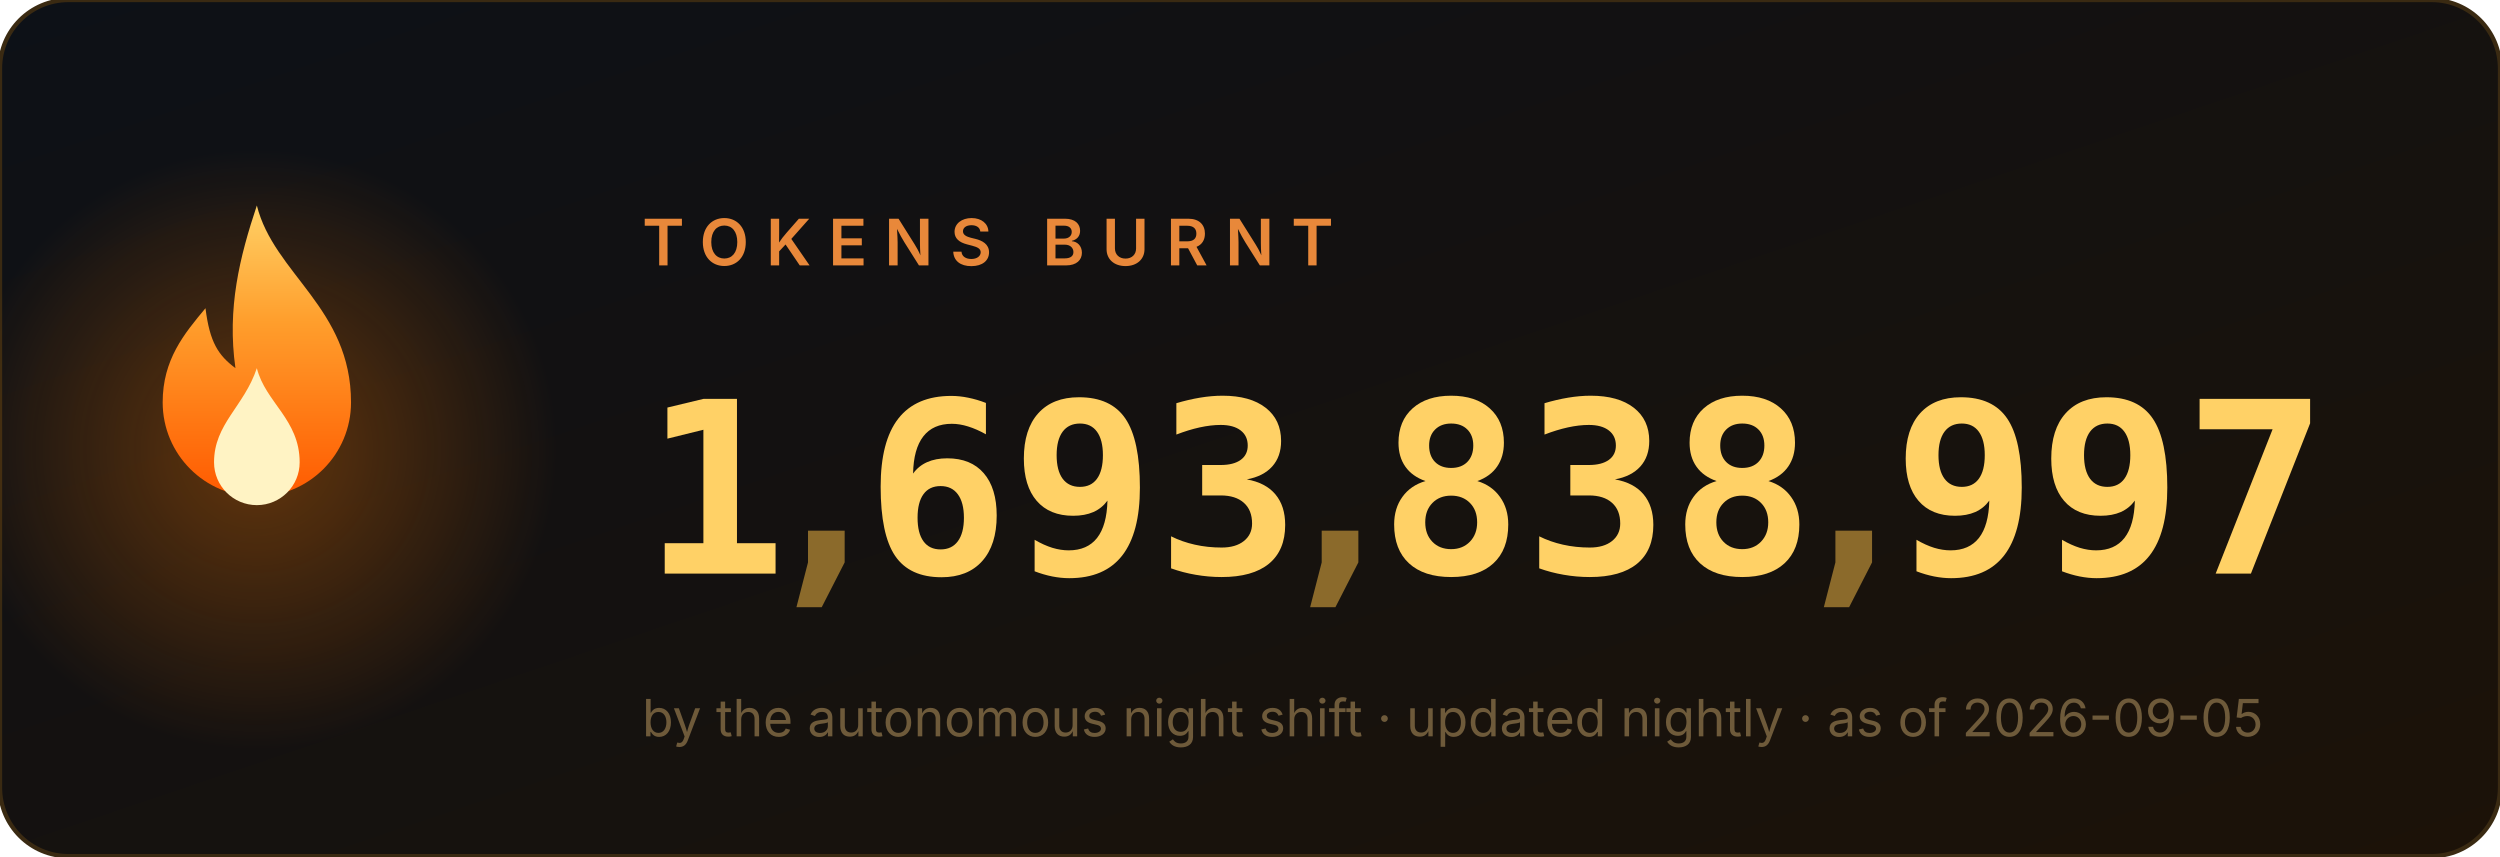
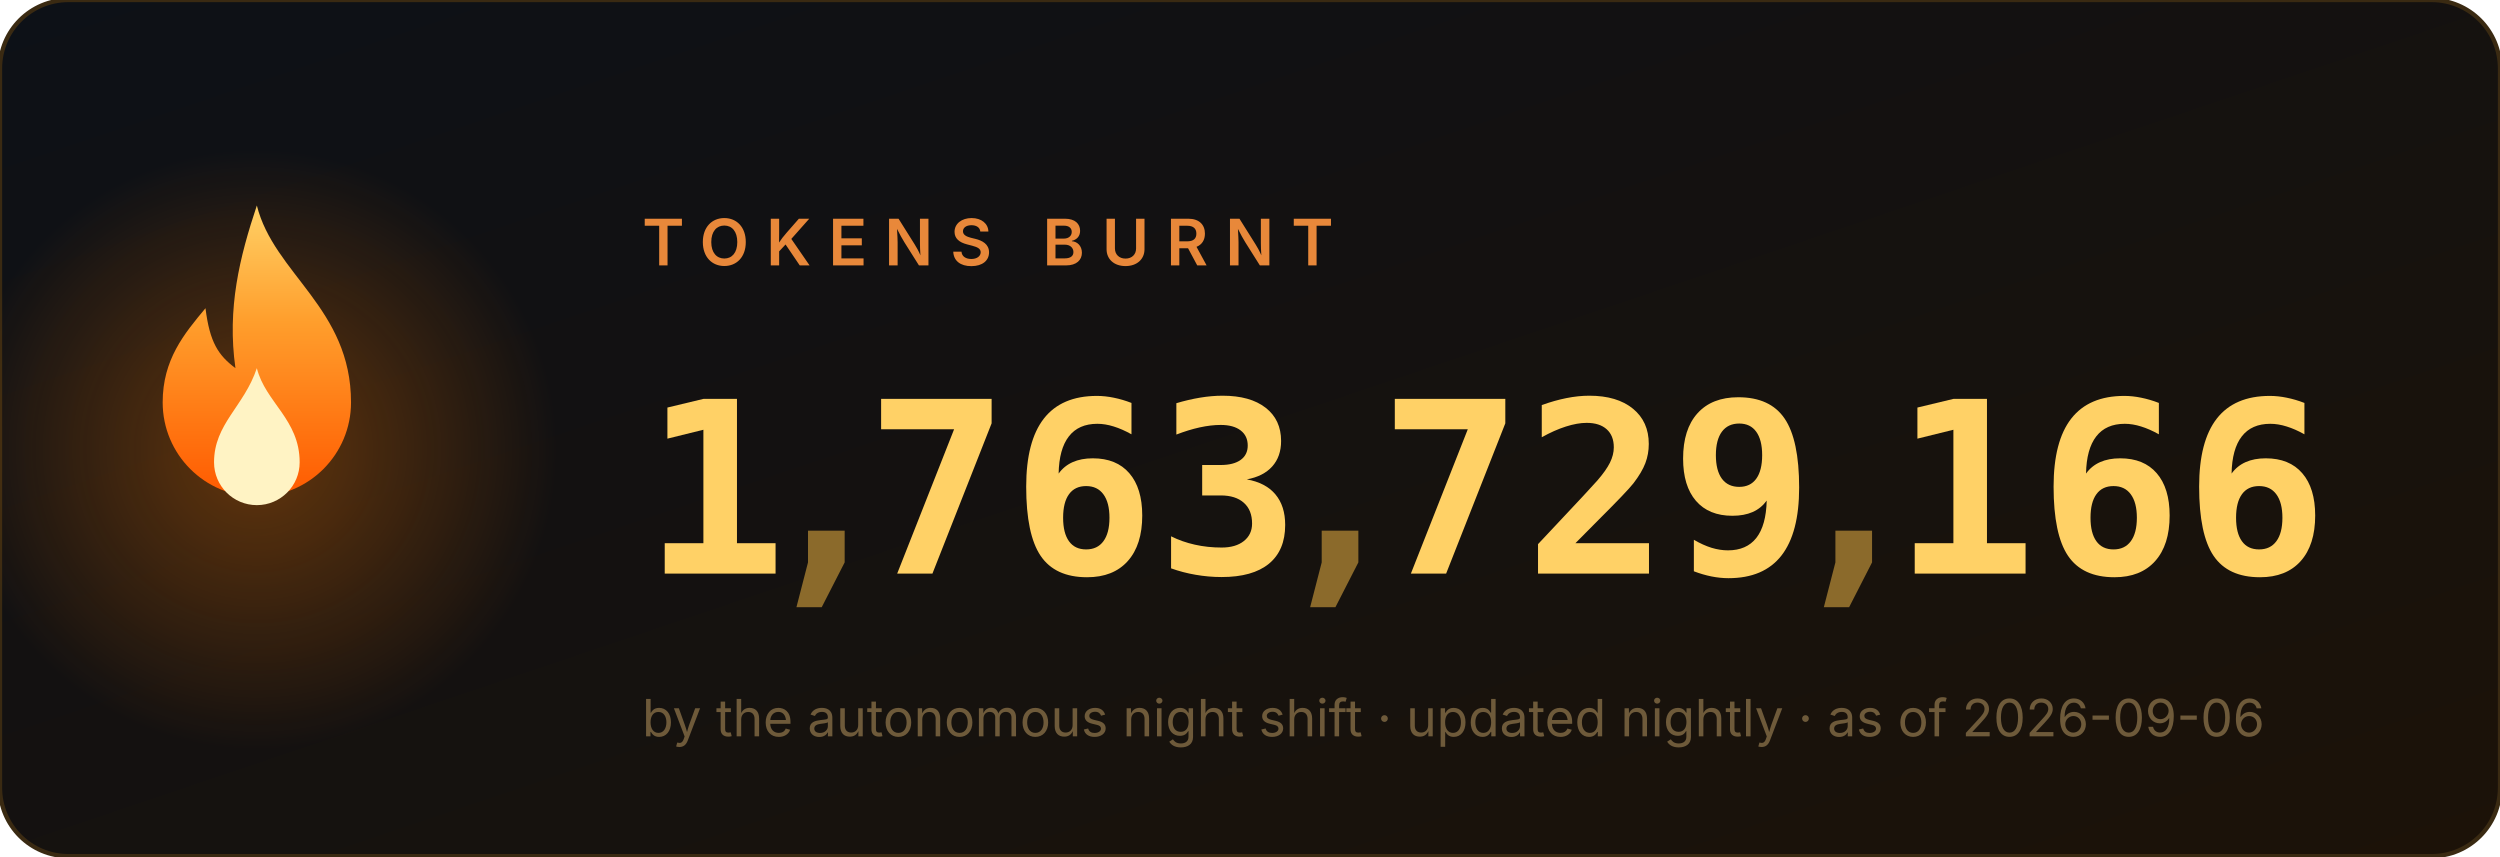
- <svg xmlns="http://www.w3.org/2000/svg" width="584" height="200" viewBox="0 0 584 200" role="img" aria-label="1,693,838,997 tokens burnt">
+ <svg xmlns="http://www.w3.org/2000/svg" width="584" height="200" viewBox="0 0 584 200" role="img" aria-label="1,763,729,166 tokens burnt">
  <style>
.num{font:700 56px ui-monospace,'Cascadia Code',Menlo,Consolas,monospace;fill:#ffd166}
.comma{fill:#8b6a2b}
.label{font:600 15px -apple-system,'Segoe UI',sans-serif;fill:#e8883a;letter-spacing:4px}
.sub{font:400 12px -apple-system,'Segoe UI',sans-serif;fill:#6e5a3a}
</style>
  <defs>
    <linearGradient id="bg" x1="0" y1="0" x2="1" y2="1">
      <stop offset="0" stop-color="#0d1117" />
      <stop offset="1" stop-color="#1c1208" />
    </linearGradient>
    <linearGradient id="fg" x1="0" y1="1" x2="0" y2="0">
      <stop offset="0" stop-color="#ff5a00" />
      <stop offset=".6" stop-color="#ff9e2c" />
      <stop offset="1" stop-color="#ffd166" />
    </linearGradient>
    <radialGradient id="halo">
      <stop offset="0" stop-color="#ff7b00" />
      <stop offset="1" stop-color="#ff7b00" stop-opacity="0" />
    </radialGradient>
  </defs>
  <rect width="584" height="200" rx="16" fill="url(#bg)" stroke="#3a2a12" />
  <circle cx="60" cy="105" r="70" fill="url(#halo)" opacity=".35">
    <animate attributeName="opacity" values=".25;.55;.25" dur="2.2s" repeatCount="indefinite" />
  </circle>
  <g transform="translate(60,128)">
    <g>
      <animateTransform attributeName="transform" type="scale" values="1 1;.95 1.1;1 1" dur="1.6s" repeatCount="indefinite" additive="sum" calcMode="spline" keySplines=".4 0 .6 1;.4 0 .6 1" />
      <path d="M0 -80c4 16 22 24 22 46a22 22 0 1 1-44 0c0-10 5-16 10-22 1 8 3 11 7 14-2-14 1-26 5-38z" fill="url(#fg)" />
      <path d="M0 -42c2 8 10 12 10 22a10 10 0 1 1-20 0c0-9 7-13 10-22z" fill="#fff3c4">
        <animateTransform attributeName="transform" type="scale" values="1 1;1.06 .92;1 1" dur="1.1s" repeatCount="indefinite" additive="sum" calcMode="spline" keySplines=".4 0 .6 1;.4 0 .6 1" />
      </path>
    </g>
  </g>
  <text x="150" y="62" class="label">TOKENS BURNT</text>
  <svg x="150" y="84" width="34" height="64" viewBox="0 0 34 64">
    <g transform="translate(0,-64)">
      <g>
        <animateTransform attributeName="transform" type="translate" values="0 64;0 64;0 0" keyTimes="0;0.000;1" dur="0.97s" begin="0s" fill="freeze" additive="sum" calcMode="spline" keySplines="0 0 1 1;.2 .7 .3 1" />
        <text x="17" y="50" class="num" text-anchor="middle">0</text>
        <text x="17" y="114" class="num" text-anchor="middle">1</text>
        <text x="17" y="178" class="num" text-anchor="middle">2</text>
        <text x="17" y="242" class="num" text-anchor="middle">3</text>
        <text x="17" y="306" class="num" text-anchor="middle">4</text>
        <text x="17" y="370" class="num" text-anchor="middle">5</text>
        <text x="17" y="434" class="num" text-anchor="middle">6</text>
        <text x="17" y="498" class="num" text-anchor="middle">7</text>
        <text x="17" y="562" class="num" text-anchor="middle">8</text>
        <text x="17" y="626" class="num" text-anchor="middle">9</text>
      </g>
    </g>
  </svg>
  <text x="193" y="134" class="num comma" text-anchor="middle">,</text>
  <svg x="202" y="84" width="34" height="64" viewBox="0 0 34 64">
+     <g transform="translate(0,-448)">
+       <g>
+         <animateTransform attributeName="transform" type="translate" values="0 448;0 448;0 0" keyTimes="0;0.147;1" dur="1.63s" begin="0s" fill="freeze" additive="sum" calcMode="spline" keySplines="0 0 1 1;.2 .7 .3 1" />
+         <text x="17" y="50" class="num" text-anchor="middle">0</text>
+         <text x="17" y="114" class="num" text-anchor="middle">1</text>
+         <text x="17" y="178" class="num" text-anchor="middle">2</text>
+         <text x="17" y="242" class="num" text-anchor="middle">3</text>
+         <text x="17" y="306" class="num" text-anchor="middle">4</text>
+         <text x="17" y="370" class="num" text-anchor="middle">5</text>
+         <text x="17" y="434" class="num" text-anchor="middle">6</text>
+         <text x="17" y="498" class="num" text-anchor="middle">7</text>
+         <text x="17" y="562" class="num" text-anchor="middle">8</text>
+         <text x="17" y="626" class="num" text-anchor="middle">9</text>
+       </g>
+     </g>
+   </svg>
+   <svg x="236" y="84" width="34" height="64" viewBox="0 0 34 64">
    <g transform="translate(0,-384)">
      <g>
-         <animateTransform attributeName="transform" type="translate" values="0 384;0 384;0 0" keyTimes="0;0.154;1" dur="1.56s" begin="0s" fill="freeze" additive="sum" calcMode="spline" keySplines="0 0 1 1;.2 .7 .3 1" />
-         <text x="17" y="50" class="num" text-anchor="middle">0</text>
-         <text x="17" y="114" class="num" text-anchor="middle">1</text>
-         <text x="17" y="178" class="num" text-anchor="middle">2</text>
-         <text x="17" y="242" class="num" text-anchor="middle">3</text>
-         <text x="17" y="306" class="num" text-anchor="middle">4</text>
-         <text x="17" y="370" class="num" text-anchor="middle">5</text>
-         <text x="17" y="434" class="num" text-anchor="middle">6</text>
-         <text x="17" y="498" class="num" text-anchor="middle">7</text>
-         <text x="17" y="562" class="num" text-anchor="middle">8</text>
-         <text x="17" y="626" class="num" text-anchor="middle">9</text>
-       </g>
-     </g>
-   </svg>
-   <svg x="236" y="84" width="34" height="64" viewBox="0 0 34 64">
-     <g transform="translate(0,-576)">
-       <g>
-         <animateTransform attributeName="transform" type="translate" values="0 576;0 576;0 0" keyTimes="0;0.190;1" dur="1.89s" begin="0s" fill="freeze" additive="sum" calcMode="spline" keySplines="0 0 1 1;.2 .7 .3 1" />
+         <animateTransform attributeName="transform" type="translate" values="0 384;0 384;0 0" keyTimes="0;0.214;1" dur="1.68s" begin="0s" fill="freeze" additive="sum" calcMode="spline" keySplines="0 0 1 1;.2 .7 .3 1" />
        <text x="17" y="50" class="num" text-anchor="middle">0</text>
        <text x="17" y="114" class="num" text-anchor="middle">1</text>
        <text x="17" y="178" class="num" text-anchor="middle">2</text>
        <text x="17" y="242" class="num" text-anchor="middle">3</text>
        <text x="17" y="306" class="num" text-anchor="middle">4</text>
        <text x="17" y="370" class="num" text-anchor="middle">5</text>
        <text x="17" y="434" class="num" text-anchor="middle">6</text>
        <text x="17" y="498" class="num" text-anchor="middle">7</text>
        <text x="17" y="562" class="num" text-anchor="middle">8</text>
        <text x="17" y="626" class="num" text-anchor="middle">9</text>
      </g>
    </g>
  </svg>
  <svg x="270" y="84" width="34" height="64" viewBox="0 0 34 64">
    <g transform="translate(0,-192)">
      <g>
        <animateTransform attributeName="transform" type="translate" values="0 192;0 192;0 0" keyTimes="0;0.302;1" dur="1.59s" begin="0s" fill="freeze" additive="sum" calcMode="spline" keySplines="0 0 1 1;.2 .7 .3 1" />
        <text x="17" y="50" class="num" text-anchor="middle">0</text>
        <text x="17" y="114" class="num" text-anchor="middle">1</text>
        <text x="17" y="178" class="num" text-anchor="middle">2</text>
        <text x="17" y="242" class="num" text-anchor="middle">3</text>
        <text x="17" y="306" class="num" text-anchor="middle">4</text>
        <text x="17" y="370" class="num" text-anchor="middle">5</text>
        <text x="17" y="434" class="num" text-anchor="middle">6</text>
        <text x="17" y="498" class="num" text-anchor="middle">7</text>
        <text x="17" y="562" class="num" text-anchor="middle">8</text>
        <text x="17" y="626" class="num" text-anchor="middle">9</text>
      </g>
    </g>
  </svg>
  <text x="313" y="134" class="num comma" text-anchor="middle">,</text>
  <svg x="322" y="84" width="34" height="64" viewBox="0 0 34 64">
-     <g transform="translate(0,-512)">
-       <g>
-         <animateTransform attributeName="transform" type="translate" values="0 512;0 512;0 0" keyTimes="0;0.330;1" dur="2.18s" begin="0s" fill="freeze" additive="sum" calcMode="spline" keySplines="0 0 1 1;.2 .7 .3 1" />
+     <g transform="translate(0,-448)">
+       <g>
+         <animateTransform attributeName="transform" type="translate" values="0 448;0 448;0 0" keyTimes="0;0.341;1" dur="2.11s" begin="0s" fill="freeze" additive="sum" calcMode="spline" keySplines="0 0 1 1;.2 .7 .3 1" />
        <text x="17" y="50" class="num" text-anchor="middle">0</text>
        <text x="17" y="114" class="num" text-anchor="middle">1</text>
        <text x="17" y="178" class="num" text-anchor="middle">2</text>
        <text x="17" y="242" class="num" text-anchor="middle">3</text>
        <text x="17" y="306" class="num" text-anchor="middle">4</text>
        <text x="17" y="370" class="num" text-anchor="middle">5</text>
        <text x="17" y="434" class="num" text-anchor="middle">6</text>
        <text x="17" y="498" class="num" text-anchor="middle">7</text>
        <text x="17" y="562" class="num" text-anchor="middle">8</text>
        <text x="17" y="626" class="num" text-anchor="middle">9</text>
      </g>
    </g>
  </svg>
  <svg x="356" y="84" width="34" height="64" viewBox="0 0 34 64">
-     <g transform="translate(0,-192)">
-       <g>
-         <animateTransform attributeName="transform" type="translate" values="0 192;0 192;0 0" keyTimes="0;0.431;1" dur="1.95s" begin="0s" fill="freeze" additive="sum" calcMode="spline" keySplines="0 0 1 1;.2 .7 .3 1" />
+     <g transform="translate(0,-128)">
+       <g>
+         <animateTransform attributeName="transform" type="translate" values="0 128;0 128;0 0" keyTimes="0;0.447;1" dur="1.88s" begin="0s" fill="freeze" additive="sum" calcMode="spline" keySplines="0 0 1 1;.2 .7 .3 1" />
        <text x="17" y="50" class="num" text-anchor="middle">0</text>
        <text x="17" y="114" class="num" text-anchor="middle">1</text>
        <text x="17" y="178" class="num" text-anchor="middle">2</text>
        <text x="17" y="242" class="num" text-anchor="middle">3</text>
        <text x="17" y="306" class="num" text-anchor="middle">4</text>
        <text x="17" y="370" class="num" text-anchor="middle">5</text>
        <text x="17" y="434" class="num" text-anchor="middle">6</text>
        <text x="17" y="498" class="num" text-anchor="middle">7</text>
        <text x="17" y="562" class="num" text-anchor="middle">8</text>
        <text x="17" y="626" class="num" text-anchor="middle">9</text>
      </g>
    </g>
  </svg>
  <svg x="390" y="84" width="34" height="64" viewBox="0 0 34 64">
-     <g transform="translate(0,-512)">
-       <g>
-         <animateTransform attributeName="transform" type="translate" values="0 512;0 512;0 0" keyTimes="0;0.397;1" dur="2.42s" begin="0s" fill="freeze" additive="sum" calcMode="spline" keySplines="0 0 1 1;.2 .7 .3 1" />
+     <g transform="translate(0,-576)">
+       <g>
+         <animateTransform attributeName="transform" type="translate" values="0 576;0 576;0 0" keyTimes="0;0.386;1" dur="2.49s" begin="0s" fill="freeze" additive="sum" calcMode="spline" keySplines="0 0 1 1;.2 .7 .3 1" />
        <text x="17" y="50" class="num" text-anchor="middle">0</text>
        <text x="17" y="114" class="num" text-anchor="middle">1</text>
        <text x="17" y="178" class="num" text-anchor="middle">2</text>
        <text x="17" y="242" class="num" text-anchor="middle">3</text>
        <text x="17" y="306" class="num" text-anchor="middle">4</text>
        <text x="17" y="370" class="num" text-anchor="middle">5</text>
        <text x="17" y="434" class="num" text-anchor="middle">6</text>
        <text x="17" y="498" class="num" text-anchor="middle">7</text>
        <text x="17" y="562" class="num" text-anchor="middle">8</text>
        <text x="17" y="626" class="num" text-anchor="middle">9</text>
      </g>
    </g>
  </svg>
  <text x="433" y="134" class="num comma" text-anchor="middle">,</text>
  <svg x="442" y="84" width="34" height="64" viewBox="0 0 34 64">
-     <g transform="translate(0,-576)">
-       <g>
-         <animateTransform attributeName="transform" type="translate" values="0 576;0 576;0 0" keyTimes="0;0.440;1" dur="2.73s" begin="0s" fill="freeze" additive="sum" calcMode="spline" keySplines="0 0 1 1;.2 .7 .3 1" />
+     <g transform="translate(0,-64)">
+       <g>
+         <animateTransform attributeName="transform" type="translate" values="0 64;0 64;0 0" keyTimes="0;0.553;1" dur="2.17s" begin="0s" fill="freeze" additive="sum" calcMode="spline" keySplines="0 0 1 1;.2 .7 .3 1" />
        <text x="17" y="50" class="num" text-anchor="middle">0</text>
        <text x="17" y="114" class="num" text-anchor="middle">1</text>
        <text x="17" y="178" class="num" text-anchor="middle">2</text>
        <text x="17" y="242" class="num" text-anchor="middle">3</text>
        <text x="17" y="306" class="num" text-anchor="middle">4</text>
        <text x="17" y="370" class="num" text-anchor="middle">5</text>
        <text x="17" y="434" class="num" text-anchor="middle">6</text>
        <text x="17" y="498" class="num" text-anchor="middle">7</text>
        <text x="17" y="562" class="num" text-anchor="middle">8</text>
        <text x="17" y="626" class="num" text-anchor="middle">9</text>
      </g>
    </g>
  </svg>
  <svg x="476" y="84" width="34" height="64" viewBox="0 0 34 64">
-     <g transform="translate(0,-576)">
-       <g>
-         <animateTransform attributeName="transform" type="translate" values="0 576;0 576;0 0" keyTimes="0;0.463;1" dur="2.85s" begin="0s" fill="freeze" additive="sum" calcMode="spline" keySplines="0 0 1 1;.2 .7 .3 1" />
+     <g transform="translate(0,-384)">
+       <g>
+         <animateTransform attributeName="transform" type="translate" values="0 384;0 384;0 0" keyTimes="0;0.500;1" dur="2.64s" begin="0s" fill="freeze" additive="sum" calcMode="spline" keySplines="0 0 1 1;.2 .7 .3 1" />
        <text x="17" y="50" class="num" text-anchor="middle">0</text>
        <text x="17" y="114" class="num" text-anchor="middle">1</text>
        <text x="17" y="178" class="num" text-anchor="middle">2</text>
        <text x="17" y="242" class="num" text-anchor="middle">3</text>
        <text x="17" y="306" class="num" text-anchor="middle">4</text>
        <text x="17" y="370" class="num" text-anchor="middle">5</text>
        <text x="17" y="434" class="num" text-anchor="middle">6</text>
        <text x="17" y="498" class="num" text-anchor="middle">7</text>
        <text x="17" y="562" class="num" text-anchor="middle">8</text>
        <text x="17" y="626" class="num" text-anchor="middle">9</text>
      </g>
    </g>
  </svg>
  <svg x="510" y="84" width="34" height="64" viewBox="0 0 34 64">
-     <g transform="translate(0,-448)">
-       <g>
-         <animateTransform attributeName="transform" type="translate" values="0 448;0 448;0 0" keyTimes="0;0.509;1" dur="2.83s" begin="0s" fill="freeze" additive="sum" calcMode="spline" keySplines="0 0 1 1;.2 .7 .3 1" />
-         <text x="17" y="50" class="num" text-anchor="middle">0</text>
-         <text x="17" y="114" class="num" text-anchor="middle">1</text>
-         <text x="17" y="178" class="num" text-anchor="middle">2</text>
-         <text x="17" y="242" class="num" text-anchor="middle">3</text>
-         <text x="17" y="306" class="num" text-anchor="middle">4</text>
-         <text x="17" y="370" class="num" text-anchor="middle">5</text>
-         <text x="17" y="434" class="num" text-anchor="middle">6</text>
-         <text x="17" y="498" class="num" text-anchor="middle">7</text>
-         <text x="17" y="562" class="num" text-anchor="middle">8</text>
-         <text x="17" y="626" class="num" text-anchor="middle">9</text>
-       </g>
-     </g>
-   </svg>
-   <text x="150" y="172" class="sub">by the autonomous night shift · updated nightly · as of 2026-09-05</text>
+     <g transform="translate(0,-384)">
+       <g>
+         <animateTransform attributeName="transform" type="translate" values="0 384;0 384;0 0" keyTimes="0;0.522;1" dur="2.76s" begin="0s" fill="freeze" additive="sum" calcMode="spline" keySplines="0 0 1 1;.2 .7 .3 1" />
+         <text x="17" y="50" class="num" text-anchor="middle">0</text>
+         <text x="17" y="114" class="num" text-anchor="middle">1</text>
+         <text x="17" y="178" class="num" text-anchor="middle">2</text>
+         <text x="17" y="242" class="num" text-anchor="middle">3</text>
+         <text x="17" y="306" class="num" text-anchor="middle">4</text>
+         <text x="17" y="370" class="num" text-anchor="middle">5</text>
+         <text x="17" y="434" class="num" text-anchor="middle">6</text>
+         <text x="17" y="498" class="num" text-anchor="middle">7</text>
+         <text x="17" y="562" class="num" text-anchor="middle">8</text>
+         <text x="17" y="626" class="num" text-anchor="middle">9</text>
+       </g>
+     </g>
+   </svg>
+   <text x="150" y="172" class="sub">by the autonomous night shift · updated nightly · as of 2026-09-06</text>
</svg>
